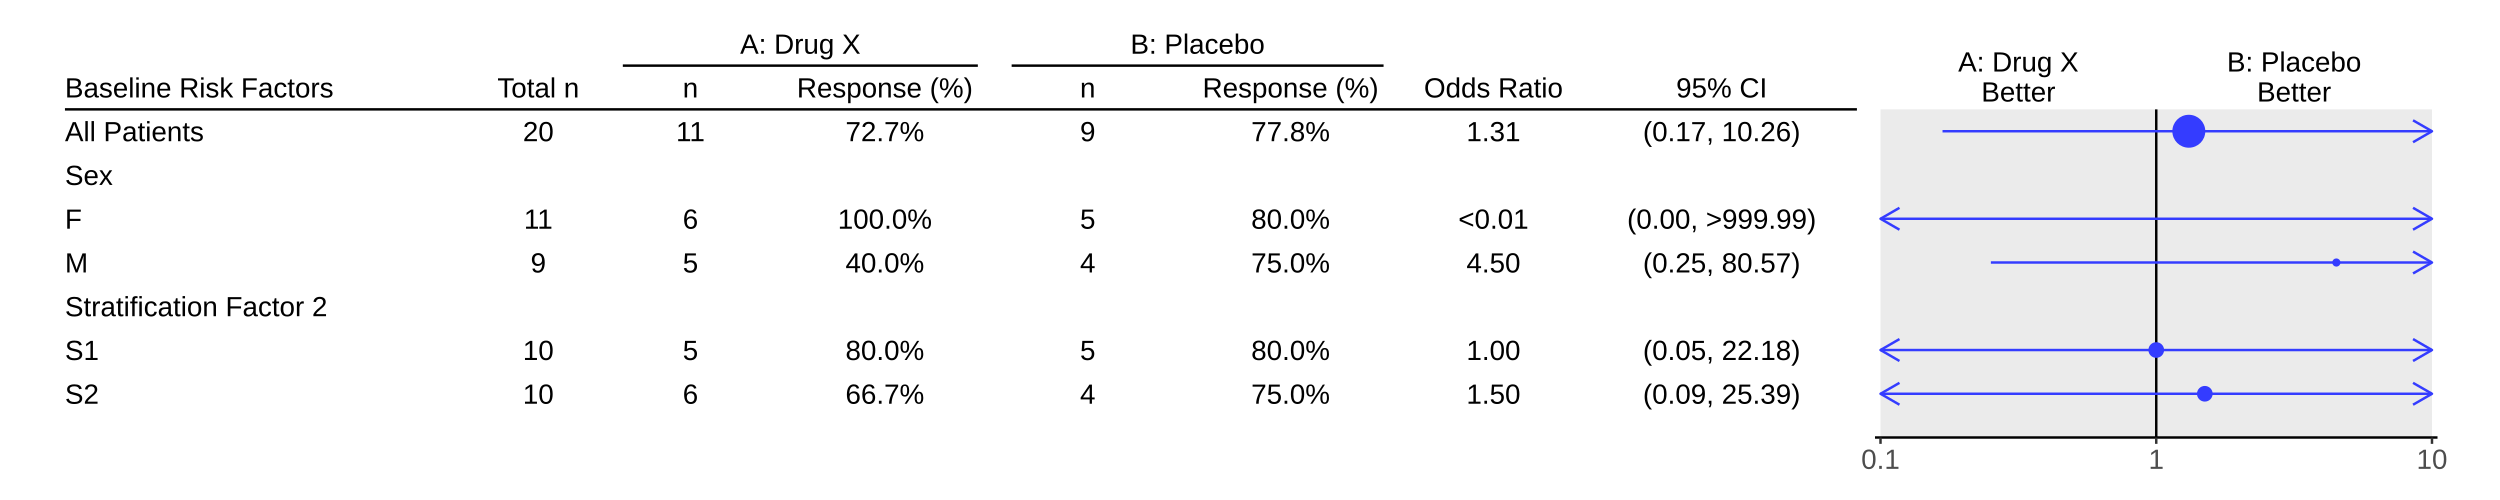
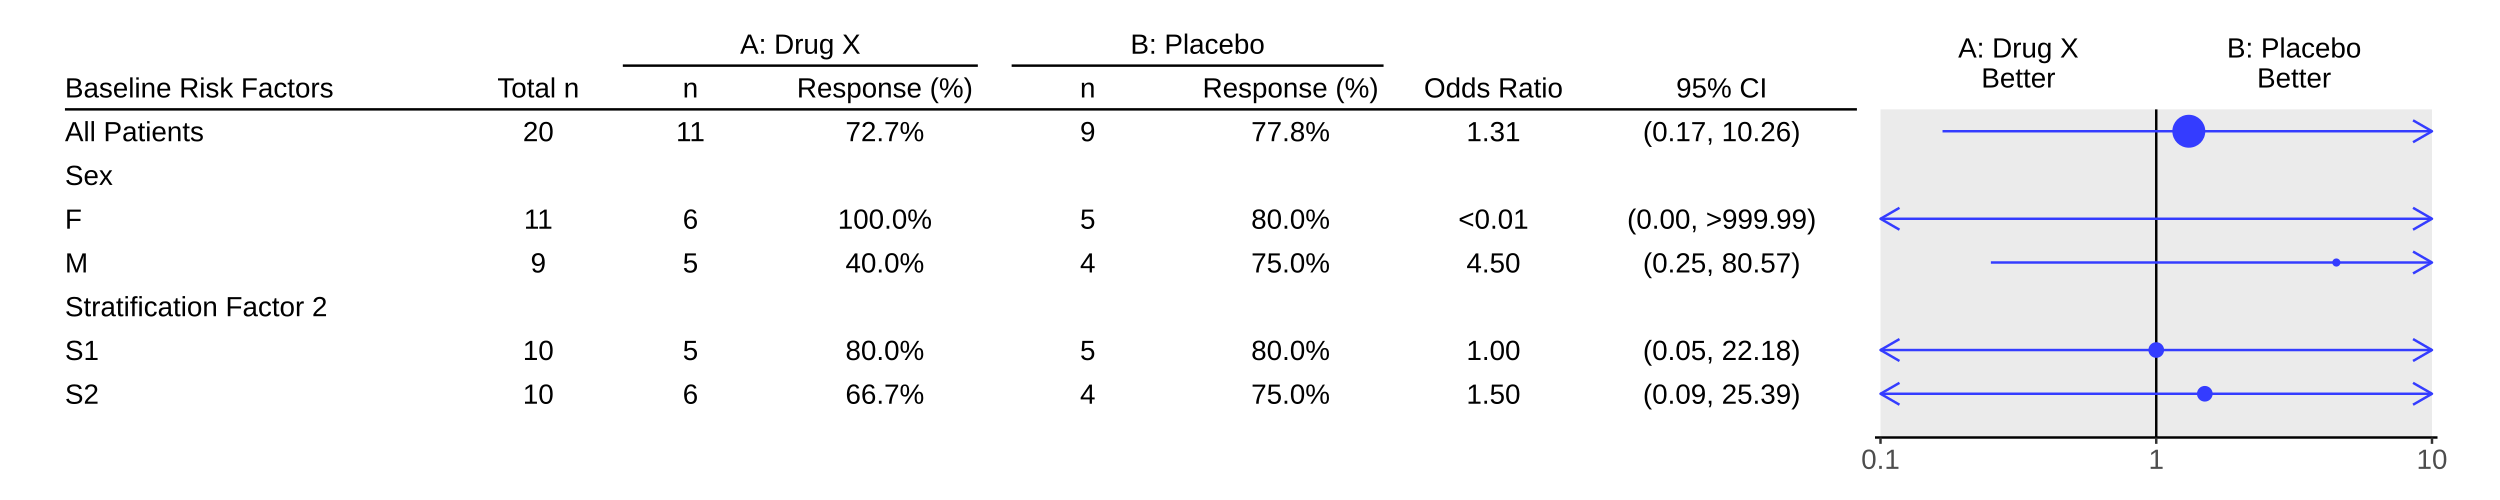
- <svg xmlns="http://www.w3.org/2000/svg" class="svglite" width="1080.00pt" height="216.00pt" viewBox="0 0 1080.00 216.00">
-   <defs>
-     <style type="text/css">
+ <svg xmlns="http://www.w3.org/2000/svg" width="1080.00pt" height="216.00pt" viewBox="0 0 1080.00 216.00">
+   <g class="svglite">
+     <defs>
+       <style type="text/css">
    .svglite line, .svglite polyline, .svglite polygon, .svglite path, .svglite rect, .svglite circle {
      fill: none;
      stroke: #000000;
      stroke-linecap: round;
      stroke-linejoin: round;
      stroke-miterlimit: 10.00;
    }
    .svglite text {
      white-space: pre;
    }
+     .svglite g.glyphgroup path {
+       fill: inherit;
+       stroke: none;
+     }
  </style>
-   </defs>
-   <rect width="100%" height="100%" style="stroke: none; fill: none;" />
-   <defs>
-     <clipPath id="cpMC4wMHwxMDgwLjAwfDAuMDB8MjE2LjAw">
-       <rect x="0.00" y="0.00" width="1080.00" height="216.00" />
-     </clipPath>
-   </defs>
-   <g clip-path="url(#cpMC4wMHwxMDgwLjAwfDAuMDB8MjE2LjAw)">
+     </defs>
+     <rect width="100%" height="100%" style="stroke: none; fill: none;" />
+     <defs>
+       <clipPath id="cpMC4wMHwxMDgwLjAwfDAuMDB8MjE2LjAw">
+         <rect x="0.00" y="0.00" width="1080.00" height="216.00" />
+       </clipPath>
+     </defs>
+     <g clip-path="url(#cpMC4wMHwxMDgwLjAwfDAuMDB8MjE2LjAw)">
</g>
-   <defs>
-     <clipPath id="cpMjAuMjV8ODEwLjAwfDAuMDB8MTg5LjAx">
-       <rect x="20.25" y="0.00" width="789.75" height="189.01" />
-     </clipPath>
-   </defs>
-   <g clip-path="url(#cpMjAuMjV8ODEwLjAwfDAuMDB8MTg5LjAx)">
-     <line x1="28.06" y1="47.25" x2="802.19" y2="47.25" style="stroke-width: 1.07; stroke-linecap: butt;" />
-     <text x="345.75" y="23.20" text-anchor="middle" style="font-size: 12.00px; font-family: &quot;Arial&quot;;" textLength="52.03px" lengthAdjust="spacingAndGlyphs">A: Drug X</text>
-     <line x1="269.06" y1="28.35" x2="422.43" y2="28.35" style="stroke-width: 1.07; stroke-linecap: butt;" />
-     <text x="517.37" y="23.20" text-anchor="middle" style="font-size: 12.00px; font-family: &quot;Arial&quot;;" textLength="58.05px" lengthAdjust="spacingAndGlyphs">B: Placebo</text>
-     <line x1="437.03" y1="28.35" x2="597.70" y2="28.35" style="stroke-width: 1.07; stroke-linecap: butt;" />
-     <text x="28.06" y="42.10" style="font-size: 12.00px; font-family: &quot;Arial&quot;;" textLength="116.06px" lengthAdjust="spacingAndGlyphs">Baseline Risk Factors</text>
-     <text x="28.06" y="61.00" style="font-size: 12.00px; font-family: &quot;Arial&quot;;" textLength="60.03px" lengthAdjust="spacingAndGlyphs">All Patients</text>
-     <text x="28.06" y="79.90" style="font-size: 12.00px; font-family: &quot;Arial&quot;;" textLength="20.69px" lengthAdjust="spacingAndGlyphs">Sex</text>
-     <text x="28.06" y="98.80" style="font-size: 12.00px; font-family: &quot;Arial&quot;;" textLength="27.33px" lengthAdjust="spacingAndGlyphs">      F</text>
-     <text x="28.06" y="117.71" style="font-size: 12.00px; font-family: &quot;Arial&quot;;" textLength="30.00px" lengthAdjust="spacingAndGlyphs">      M</text>
-     <text x="28.06" y="136.61" style="font-size: 12.00px; font-family: &quot;Arial&quot;;" textLength="113.39px" lengthAdjust="spacingAndGlyphs">Stratification Factor 2</text>
-     <text x="28.06" y="155.51" style="font-size: 12.00px; font-family: &quot;Arial&quot;;" textLength="34.68px" lengthAdjust="spacingAndGlyphs">      S1</text>
-     <text x="28.06" y="174.41" style="font-size: 12.00px; font-family: &quot;Arial&quot;;" textLength="34.68px" lengthAdjust="spacingAndGlyphs">      S2</text>
-     <text x="232.55" y="42.10" text-anchor="middle" style="font-size: 12.00px; font-family: &quot;Arial&quot;;" textLength="35.35px" lengthAdjust="spacingAndGlyphs">Total n</text>
-     <text x="232.55" y="61.00" text-anchor="middle" style="font-size: 12.00px; font-family: &quot;Arial&quot;;" textLength="13.35px" lengthAdjust="spacingAndGlyphs">20</text>
-     <text x="232.55" y="98.80" text-anchor="middle" style="font-size: 12.00px; font-family: &quot;Arial&quot;;" textLength="12.46px" lengthAdjust="spacingAndGlyphs">11</text>
-     <text x="232.55" y="117.71" text-anchor="middle" style="font-size: 12.00px; font-family: &quot;Arial&quot;;" textLength="6.67px" lengthAdjust="spacingAndGlyphs">9</text>
-     <text x="232.55" y="155.51" text-anchor="middle" style="font-size: 12.00px; font-family: &quot;Arial&quot;;" textLength="13.35px" lengthAdjust="spacingAndGlyphs">10</text>
-     <text x="232.55" y="174.41" text-anchor="middle" style="font-size: 12.00px; font-family: &quot;Arial&quot;;" textLength="13.35px" lengthAdjust="spacingAndGlyphs">10</text>
-     <text x="298.28" y="42.10" text-anchor="middle" style="font-size: 12.00px; font-family: &quot;Arial&quot;;" textLength="6.67px" lengthAdjust="spacingAndGlyphs">n</text>
-     <text x="298.28" y="61.00" text-anchor="middle" style="font-size: 12.00px; font-family: &quot;Arial&quot;;" textLength="12.46px" lengthAdjust="spacingAndGlyphs">11</text>
-     <text x="298.28" y="98.80" text-anchor="middle" style="font-size: 12.00px; font-family: &quot;Arial&quot;;" textLength="6.67px" lengthAdjust="spacingAndGlyphs">6</text>
-     <text x="298.28" y="117.71" text-anchor="middle" style="font-size: 12.00px; font-family: &quot;Arial&quot;;" textLength="6.67px" lengthAdjust="spacingAndGlyphs">5</text>
-     <text x="298.28" y="155.51" text-anchor="middle" style="font-size: 12.00px; font-family: &quot;Arial&quot;;" textLength="6.67px" lengthAdjust="spacingAndGlyphs">5</text>
-     <text x="298.28" y="174.41" text-anchor="middle" style="font-size: 12.00px; font-family: &quot;Arial&quot;;" textLength="6.67px" lengthAdjust="spacingAndGlyphs">6</text>
-     <text x="382.26" y="42.10" text-anchor="middle" style="font-size: 12.00px; font-family: &quot;Arial&quot;;" textLength="76.05px" lengthAdjust="spacingAndGlyphs">Response (%)</text>
-     <text x="382.26" y="61.00" text-anchor="middle" style="font-size: 12.00px; font-family: &quot;Arial&quot;;" textLength="34.03px" lengthAdjust="spacingAndGlyphs">72.7%</text>
-     <text x="382.26" y="98.80" text-anchor="middle" style="font-size: 12.00px; font-family: &quot;Arial&quot;;" textLength="40.70px" lengthAdjust="spacingAndGlyphs">100.0%</text>
-     <text x="382.26" y="117.71" text-anchor="middle" style="font-size: 12.00px; font-family: &quot;Arial&quot;;" textLength="34.03px" lengthAdjust="spacingAndGlyphs">40.0%</text>
-     <text x="382.26" y="155.51" text-anchor="middle" style="font-size: 12.00px; font-family: &quot;Arial&quot;;" textLength="34.03px" lengthAdjust="spacingAndGlyphs">80.0%</text>
-     <text x="382.26" y="174.41" text-anchor="middle" style="font-size: 12.00px; font-family: &quot;Arial&quot;;" textLength="34.03px" lengthAdjust="spacingAndGlyphs">66.7%</text>
-     <text x="469.90" y="42.10" text-anchor="middle" style="font-size: 12.00px; font-family: &quot;Arial&quot;;" textLength="6.67px" lengthAdjust="spacingAndGlyphs">n</text>
-     <text x="469.90" y="61.00" text-anchor="middle" style="font-size: 12.00px; font-family: &quot;Arial&quot;;" textLength="6.67px" lengthAdjust="spacingAndGlyphs">9</text>
-     <text x="469.90" y="98.80" text-anchor="middle" style="font-size: 12.00px; font-family: &quot;Arial&quot;;" textLength="6.67px" lengthAdjust="spacingAndGlyphs">5</text>
-     <text x="469.90" y="117.71" text-anchor="middle" style="font-size: 12.00px; font-family: &quot;Arial&quot;;" textLength="6.67px" lengthAdjust="spacingAndGlyphs">4</text>
-     <text x="469.90" y="155.51" text-anchor="middle" style="font-size: 12.00px; font-family: &quot;Arial&quot;;" textLength="6.67px" lengthAdjust="spacingAndGlyphs">5</text>
-     <text x="469.90" y="174.41" text-anchor="middle" style="font-size: 12.00px; font-family: &quot;Arial&quot;;" textLength="6.67px" lengthAdjust="spacingAndGlyphs">4</text>
-     <text x="557.53" y="42.10" text-anchor="middle" style="font-size: 12.00px; font-family: &quot;Arial&quot;;" textLength="76.05px" lengthAdjust="spacingAndGlyphs">Response (%)</text>
-     <text x="557.53" y="61.00" text-anchor="middle" style="font-size: 12.00px; font-family: &quot;Arial&quot;;" textLength="34.03px" lengthAdjust="spacingAndGlyphs">77.8%</text>
-     <text x="557.53" y="98.80" text-anchor="middle" style="font-size: 12.00px; font-family: &quot;Arial&quot;;" textLength="34.03px" lengthAdjust="spacingAndGlyphs">80.0%</text>
-     <text x="557.53" y="117.71" text-anchor="middle" style="font-size: 12.00px; font-family: &quot;Arial&quot;;" textLength="34.03px" lengthAdjust="spacingAndGlyphs">75.0%</text>
-     <text x="557.53" y="155.51" text-anchor="middle" style="font-size: 12.00px; font-family: &quot;Arial&quot;;" textLength="34.03px" lengthAdjust="spacingAndGlyphs">80.0%</text>
-     <text x="557.53" y="174.41" text-anchor="middle" style="font-size: 12.00px; font-family: &quot;Arial&quot;;" textLength="34.03px" lengthAdjust="spacingAndGlyphs">75.0%</text>
-     <text x="645.17" y="42.10" text-anchor="middle" style="font-size: 12.00px; font-family: &quot;Arial&quot;;" textLength="60.04px" lengthAdjust="spacingAndGlyphs">Odds Ratio</text>
-     <text x="645.17" y="61.00" text-anchor="middle" style="font-size: 12.00px; font-family: &quot;Arial&quot;;" textLength="23.36px" lengthAdjust="spacingAndGlyphs">1.31</text>
-     <text x="645.17" y="98.80" text-anchor="middle" style="font-size: 12.00px; font-family: &quot;Arial&quot;;" textLength="30.37px" lengthAdjust="spacingAndGlyphs">&lt;0.01</text>
-     <text x="645.17" y="117.71" text-anchor="middle" style="font-size: 12.00px; font-family: &quot;Arial&quot;;" textLength="23.36px" lengthAdjust="spacingAndGlyphs">4.50</text>
-     <text x="645.17" y="155.51" text-anchor="middle" style="font-size: 12.00px; font-family: &quot;Arial&quot;;" textLength="23.36px" lengthAdjust="spacingAndGlyphs">1.00</text>
-     <text x="645.17" y="174.41" text-anchor="middle" style="font-size: 12.00px; font-family: &quot;Arial&quot;;" textLength="23.36px" lengthAdjust="spacingAndGlyphs">1.50</text>
-     <text x="743.76" y="42.10" text-anchor="middle" style="font-size: 12.00px; font-family: &quot;Arial&quot;;" textLength="39.36px" lengthAdjust="spacingAndGlyphs">95% CI</text>
-     <text x="743.76" y="61.00" text-anchor="middle" style="font-size: 12.00px; font-family: &quot;Arial&quot;;" textLength="68.05px" lengthAdjust="spacingAndGlyphs">(0.17, 10.26)</text>
-     <text x="743.76" y="98.80" text-anchor="middle" style="font-size: 12.00px; font-family: &quot;Arial&quot;;" textLength="81.73px" lengthAdjust="spacingAndGlyphs">(0.00, &gt;999.99)</text>
-     <text x="743.76" y="117.71" text-anchor="middle" style="font-size: 12.00px; font-family: &quot;Arial&quot;;" textLength="68.05px" lengthAdjust="spacingAndGlyphs">(0.25, 80.57)</text>
-     <text x="743.76" y="155.51" text-anchor="middle" style="font-size: 12.00px; font-family: &quot;Arial&quot;;" textLength="68.05px" lengthAdjust="spacingAndGlyphs">(0.05, 22.18)</text>
-     <text x="743.76" y="174.41" text-anchor="middle" style="font-size: 12.00px; font-family: &quot;Arial&quot;;" textLength="68.05px" lengthAdjust="spacingAndGlyphs">(0.09, 25.39)</text>
-   </g>
-   <g clip-path="url(#cpMC4wMHwxMDgwLjAwfDAuMDB8MjE2LjAw)">
+     <defs>
+       <clipPath id="cpMC4wMHw4MTAuMDB8MC4wMHwyMTYuMDA=">
+         <rect x="0.00" y="0.00" width="810.00" height="216.00" />
+       </clipPath>
+     </defs>
+     <g clip-path="url(#cpMC4wMHw4MTAuMDB8MC4wMHwyMTYuMDA=)">
+       <rect x="0.00" y="-0" width="810.00" height="216.00" style="stroke-width: 0.00; stroke: none;" />
+     </g>
+     <g clip-path="url(#cpMC4wMHwxMDgwLjAwfDAuMDB8MjE2LjAw)">
</g>
-   <defs>
-     <clipPath id="cpODEwLjAwfDEwODAuMDB8MC4wMHwyMTYuMDA=">
-       <rect x="810.00" y="0.00" width="270.00" height="216.00" />
-     </clipPath>
-   </defs>
-   <g clip-path="url(#cpODEwLjAwfDEwODAuMDB8MC4wMHwyMTYuMDA=)">
-     <rect x="810.00" y="0.00" width="270.00" height="216.00" style="stroke-width: 1.07; stroke: none;" />
-   </g>
-   <g clip-path="url(#cpMC4wMHwxMDgwLjAwfDAuMDB8MjE2LjAw)">
-     <rect x="810.00" y="0.00" width="243.00" height="189.01" style="stroke-width: 1.07; stroke: none;" />
-     <rect x="812.38" y="47.25" width="238.24" height="141.76" style="stroke-width: 1.07; stroke: none; stroke-linecap: butt; stroke-linejoin: miter; fill: #EBEBEB;" />
-     <line x1="931.50" y1="189.01" x2="931.50" y2="47.25" style="stroke-width: 1.07; stroke-linecap: butt;" />
-     <text x="871.94" y="30.90" text-anchor="middle" style="font-size: 12.00px; font-family: &quot;Arial&quot;;" textLength="52.03px" lengthAdjust="spacingAndGlyphs">A: Drug X</text>
-     <text x="871.94" y="43.86" text-anchor="middle" style="font-size: 12.00px; font-family: &quot;Arial&quot;;" textLength="32.02px" lengthAdjust="spacingAndGlyphs">Better</text>
-     <text x="991.06" y="30.90" text-anchor="middle" style="font-size: 12.00px; font-family: &quot;Arial&quot;;" textLength="58.05px" lengthAdjust="spacingAndGlyphs">B: Placebo</text>
-     <text x="991.06" y="43.86" text-anchor="middle" style="font-size: 12.00px; font-family: &quot;Arial&quot;;" textLength="32.02px" lengthAdjust="spacingAndGlyphs">Better</text>
-     <circle cx="945.57" cy="56.70" r="6.76" style="stroke-width: 0.71; stroke: #343CFF; fill: #343CFF;" />
-     <circle cx="1009.31" cy="113.41" r="1.42" style="stroke-width: 0.71; stroke: #343CFF; fill: #343CFF;" />
-     <circle cx="931.50" cy="151.21" r="3.03" style="stroke-width: 0.71; stroke: #343CFF; fill: #343CFF;" />
-     <circle cx="952.48" cy="170.11" r="3.03" style="stroke-width: 0.71; stroke: #343CFF; fill: #343CFF;" />
-     <line x1="839.17" y1="56.70" x2="1050.62" y2="56.70" style="stroke-width: 1.07; stroke: #343CFF; stroke-linecap: butt;" />
-     <polyline points="1042.43,61.43 1050.62,56.70 1042.43,51.98 " style="stroke-width: 1.07; stroke: #343CFF; stroke-linecap: butt;" />
-     <line x1="812.38" y1="94.51" x2="1050.62" y2="94.51" style="stroke-width: 1.07; stroke: #343CFF; stroke-linecap: butt;" />
-     <polyline points="820.57,89.78 812.38,94.51 820.57,99.23 " style="stroke-width: 1.07; stroke: #343CFF; stroke-linecap: butt;" />
-     <polyline points="1042.43,99.23 1050.62,94.51 1042.43,89.78 " style="stroke-width: 1.07; stroke: #343CFF; stroke-linecap: butt;" />
-     <line x1="860.06" y1="113.41" x2="1050.62" y2="113.41" style="stroke-width: 1.07; stroke: #343CFF; stroke-linecap: butt;" />
-     <polyline points="1042.43,118.13 1050.62,113.41 1042.43,108.68 " style="stroke-width: 1.07; stroke: #343CFF; stroke-linecap: butt;" />
-     <line x1="812.38" y1="151.21" x2="1050.62" y2="151.21" style="stroke-width: 1.07; stroke: #343CFF; stroke-linecap: butt;" />
-     <polyline points="820.57,146.48 812.38,151.21 820.57,155.94 " style="stroke-width: 1.07; stroke: #343CFF; stroke-linecap: butt;" />
-     <polyline points="1042.43,155.94 1050.62,151.21 1042.43,146.48 " style="stroke-width: 1.07; stroke: #343CFF; stroke-linecap: butt;" />
-     <line x1="812.38" y1="170.11" x2="1050.62" y2="170.11" style="stroke-width: 1.07; stroke: #343CFF; stroke-linecap: butt;" />
-     <polyline points="820.57,165.39 812.38,170.11 820.57,174.84 " style="stroke-width: 1.07; stroke: #343CFF; stroke-linecap: butt;" />
-     <polyline points="1042.43,174.84 1050.62,170.11 1042.43,165.39 " style="stroke-width: 1.07; stroke: #343CFF; stroke-linecap: butt;" />
-     <polyline points="810.00,189.01 1053.00,189.01 " style="stroke-width: 1.07; stroke-linecap: butt;" />
-     <polyline points="812.38,191.75 812.38,189.01 " style="stroke-width: 1.07; stroke: #333333; stroke-linecap: butt;" />
-     <polyline points="931.50,191.75 931.50,189.01 " style="stroke-width: 1.07; stroke: #333333; stroke-linecap: butt;" />
-     <polyline points="1050.62,191.75 1050.62,189.01 " style="stroke-width: 1.07; stroke: #333333; stroke-linecap: butt;" />
-     <text x="812.38" y="202.54" text-anchor="middle" style="font-size: 12.00px;fill: #4D4D4D; font-family: &quot;Arial&quot;;" textLength="16.68px" lengthAdjust="spacingAndGlyphs">0.1</text>
-     <text x="931.50" y="202.54" text-anchor="middle" style="font-size: 12.00px;fill: #4D4D4D; font-family: &quot;Arial&quot;;" textLength="6.67px" lengthAdjust="spacingAndGlyphs">1</text>
-     <text x="1050.62" y="202.54" text-anchor="middle" style="font-size: 12.00px;fill: #4D4D4D; font-family: &quot;Arial&quot;;" textLength="13.35px" lengthAdjust="spacingAndGlyphs">10</text>
+     <defs>
+       <clipPath id="cpMjAuMjV8ODEwLjAwfDAuMDB8MTg5LjAx">
+         <rect x="20.25" y="0.00" width="789.75" height="189.01" />
+       </clipPath>
+     </defs>
+     <g clip-path="url(#cpMjAuMjV8ODEwLjAwfDAuMDB8MTg5LjAx)">
+       <line x1="28.06" y1="47.25" x2="802.19" y2="47.25" style="stroke-width: 1.07; stroke-linecap: butt;" />
+       <text x="345.75" y="23.20" text-anchor="middle" style="font-size: 12.00px; font-family: &quot;Arial&quot;;" textLength="52.00px" lengthAdjust="spacingAndGlyphs">A: Drug X</text>
+       <line x1="269.06" y1="28.35" x2="422.43" y2="28.35" style="stroke-width: 1.07; stroke-linecap: butt;" />
+       <text x="517.37" y="23.20" text-anchor="middle" style="font-size: 12.00px; font-family: &quot;Arial&quot;;" textLength="58.02px" lengthAdjust="spacingAndGlyphs">B: Placebo</text>
+       <line x1="437.03" y1="28.35" x2="597.70" y2="28.35" style="stroke-width: 1.07; stroke-linecap: butt;" />
+       <text x="28.06" y="42.10" style="font-size: 12.00px; font-family: &quot;Arial&quot;;" textLength="116.03px" lengthAdjust="spacingAndGlyphs">Baseline Risk Factors</text>
+       <text x="28.06" y="61.00" style="font-size: 12.00px; font-family: &quot;Arial&quot;;" textLength="60.02px" lengthAdjust="spacingAndGlyphs">All Patients</text>
+       <text x="28.06" y="79.90" style="font-size: 12.00px; font-family: &quot;Arial&quot;;" textLength="20.67px" lengthAdjust="spacingAndGlyphs">Sex</text>
+       <text x="28.06" y="98.80" style="font-size: 12.00px; font-family: &quot;Arial&quot;;" textLength="27.30px" lengthAdjust="spacingAndGlyphs">      F</text>
+       <text x="28.06" y="117.71" style="font-size: 12.00px; font-family: &quot;Arial&quot;;" textLength="29.97px" lengthAdjust="spacingAndGlyphs">      M</text>
+       <text x="28.06" y="136.61" style="font-size: 12.00px; font-family: &quot;Arial&quot;;" textLength="113.34px" lengthAdjust="spacingAndGlyphs">Stratification Factor 2</text>
+       <text x="28.06" y="155.51" style="font-size: 12.00px; font-family: &quot;Arial&quot;;" textLength="34.64px" lengthAdjust="spacingAndGlyphs">      S1</text>
+       <text x="28.06" y="174.41" style="font-size: 12.00px; font-family: &quot;Arial&quot;;" textLength="34.64px" lengthAdjust="spacingAndGlyphs">      S2</text>
+       <text x="232.55" y="42.10" text-anchor="middle" style="font-size: 12.00px; font-family: &quot;Arial&quot;;" textLength="35.34px" lengthAdjust="spacingAndGlyphs">Total n</text>
+       <text x="232.55" y="61.00" text-anchor="middle" style="font-size: 12.00px; font-family: &quot;Arial&quot;;" textLength="13.34px" lengthAdjust="spacingAndGlyphs">20</text>
+       <text x="232.55" y="98.80" text-anchor="middle" style="font-size: 12.00px; font-family: &quot;Arial&quot;;" textLength="12.45px" lengthAdjust="spacingAndGlyphs">11</text>
+       <text x="232.55" y="117.71" text-anchor="middle" style="font-size: 12.00px; font-family: &quot;Arial&quot;;" textLength="6.67px" lengthAdjust="spacingAndGlyphs">9</text>
+       <text x="232.55" y="155.51" text-anchor="middle" style="font-size: 12.00px; font-family: &quot;Arial&quot;;" textLength="13.34px" lengthAdjust="spacingAndGlyphs">10</text>
+       <text x="232.55" y="174.41" text-anchor="middle" style="font-size: 12.00px; font-family: &quot;Arial&quot;;" textLength="13.34px" lengthAdjust="spacingAndGlyphs">10</text>
+       <text x="298.28" y="42.10" text-anchor="middle" style="font-size: 12.00px; font-family: &quot;Arial&quot;;" textLength="6.67px" lengthAdjust="spacingAndGlyphs">n</text>
+       <text x="298.28" y="61.00" text-anchor="middle" style="font-size: 12.00px; font-family: &quot;Arial&quot;;" textLength="12.45px" lengthAdjust="spacingAndGlyphs">11</text>
+       <text x="298.28" y="98.80" text-anchor="middle" style="font-size: 12.00px; font-family: &quot;Arial&quot;;" textLength="6.67px" lengthAdjust="spacingAndGlyphs">6</text>
+       <text x="298.28" y="117.71" text-anchor="middle" style="font-size: 12.00px; font-family: &quot;Arial&quot;;" textLength="6.67px" lengthAdjust="spacingAndGlyphs">5</text>
+       <text x="298.28" y="155.51" text-anchor="middle" style="font-size: 12.00px; font-family: &quot;Arial&quot;;" textLength="6.67px" lengthAdjust="spacingAndGlyphs">5</text>
+       <text x="298.28" y="174.41" text-anchor="middle" style="font-size: 12.00px; font-family: &quot;Arial&quot;;" textLength="6.67px" lengthAdjust="spacingAndGlyphs">6</text>
+       <text x="382.26" y="42.10" text-anchor="middle" style="font-size: 12.00px; font-family: &quot;Arial&quot;;" textLength="76.03px" lengthAdjust="spacingAndGlyphs">Response (%)</text>
+       <text x="382.26" y="61.00" text-anchor="middle" style="font-size: 12.00px; font-family: &quot;Arial&quot;;" textLength="34.02px" lengthAdjust="spacingAndGlyphs">72.7%</text>
+       <text x="382.26" y="98.80" text-anchor="middle" style="font-size: 12.00px; font-family: &quot;Arial&quot;;" textLength="40.69px" lengthAdjust="spacingAndGlyphs">100.0%</text>
+       <text x="382.26" y="117.71" text-anchor="middle" style="font-size: 12.00px; font-family: &quot;Arial&quot;;" textLength="34.02px" lengthAdjust="spacingAndGlyphs">40.0%</text>
+       <text x="382.26" y="155.51" text-anchor="middle" style="font-size: 12.00px; font-family: &quot;Arial&quot;;" textLength="34.02px" lengthAdjust="spacingAndGlyphs">80.0%</text>
+       <text x="382.26" y="174.41" text-anchor="middle" style="font-size: 12.00px; font-family: &quot;Arial&quot;;" textLength="34.02px" lengthAdjust="spacingAndGlyphs">66.7%</text>
+       <text x="469.90" y="42.10" text-anchor="middle" style="font-size: 12.00px; font-family: &quot;Arial&quot;;" textLength="6.67px" lengthAdjust="spacingAndGlyphs">n</text>
+       <text x="469.90" y="61.00" text-anchor="middle" style="font-size: 12.00px; font-family: &quot;Arial&quot;;" textLength="6.67px" lengthAdjust="spacingAndGlyphs">9</text>
+       <text x="469.90" y="98.80" text-anchor="middle" style="font-size: 12.00px; font-family: &quot;Arial&quot;;" textLength="6.67px" lengthAdjust="spacingAndGlyphs">5</text>
+       <text x="469.90" y="117.71" text-anchor="middle" style="font-size: 12.00px; font-family: &quot;Arial&quot;;" textLength="6.67px" lengthAdjust="spacingAndGlyphs">4</text>
+       <text x="469.90" y="155.51" text-anchor="middle" style="font-size: 12.00px; font-family: &quot;Arial&quot;;" textLength="6.67px" lengthAdjust="spacingAndGlyphs">5</text>
+       <text x="469.90" y="174.41" text-anchor="middle" style="font-size: 12.00px; font-family: &quot;Arial&quot;;" textLength="6.67px" lengthAdjust="spacingAndGlyphs">4</text>
+       <text x="557.53" y="42.10" text-anchor="middle" style="font-size: 12.00px; font-family: &quot;Arial&quot;;" textLength="76.03px" lengthAdjust="spacingAndGlyphs">Response (%)</text>
+       <text x="557.53" y="61.00" text-anchor="middle" style="font-size: 12.00px; font-family: &quot;Arial&quot;;" textLength="34.02px" lengthAdjust="spacingAndGlyphs">77.8%</text>
+       <text x="557.53" y="98.80" text-anchor="middle" style="font-size: 12.00px; font-family: &quot;Arial&quot;;" textLength="34.02px" lengthAdjust="spacingAndGlyphs">80.0%</text>
+       <text x="557.53" y="117.71" text-anchor="middle" style="font-size: 12.00px; font-family: &quot;Arial&quot;;" textLength="34.02px" lengthAdjust="spacingAndGlyphs">75.0%</text>
+       <text x="557.53" y="155.51" text-anchor="middle" style="font-size: 12.00px; font-family: &quot;Arial&quot;;" textLength="34.02px" lengthAdjust="spacingAndGlyphs">80.0%</text>
+       <text x="557.53" y="174.41" text-anchor="middle" style="font-size: 12.00px; font-family: &quot;Arial&quot;;" textLength="34.02px" lengthAdjust="spacingAndGlyphs">75.0%</text>
+       <text x="645.17" y="42.10" text-anchor="middle" style="font-size: 12.00px; font-family: &quot;Arial&quot;;" textLength="60.02px" lengthAdjust="spacingAndGlyphs">Odds Ratio</text>
+       <text x="645.17" y="61.00" text-anchor="middle" style="font-size: 12.00px; font-family: &quot;Arial&quot;;" textLength="23.34px" lengthAdjust="spacingAndGlyphs">1.31</text>
+       <text x="645.17" y="98.80" text-anchor="middle" style="font-size: 12.00px; font-family: &quot;Arial&quot;;" textLength="30.36px" lengthAdjust="spacingAndGlyphs">&lt;0.01</text>
+       <text x="645.17" y="117.71" text-anchor="middle" style="font-size: 12.00px; font-family: &quot;Arial&quot;;" textLength="23.34px" lengthAdjust="spacingAndGlyphs">4.50</text>
+       <text x="645.17" y="155.51" text-anchor="middle" style="font-size: 12.00px; font-family: &quot;Arial&quot;;" textLength="23.34px" lengthAdjust="spacingAndGlyphs">1.00</text>
+       <text x="645.17" y="174.41" text-anchor="middle" style="font-size: 12.00px; font-family: &quot;Arial&quot;;" textLength="23.34px" lengthAdjust="spacingAndGlyphs">1.50</text>
+       <text x="743.76" y="42.10" text-anchor="middle" style="font-size: 12.00px; font-family: &quot;Arial&quot;;" textLength="39.34px" lengthAdjust="spacingAndGlyphs">95% CI</text>
+       <text x="743.76" y="61.00" text-anchor="middle" style="font-size: 12.00px; font-family: &quot;Arial&quot;;" textLength="68.02px" lengthAdjust="spacingAndGlyphs">(0.17, 10.26)</text>
+       <text x="743.76" y="98.80" text-anchor="middle" style="font-size: 12.00px; font-family: &quot;Arial&quot;;" textLength="81.70px" lengthAdjust="spacingAndGlyphs">(0.00, &gt;999.99)</text>
+       <text x="743.76" y="117.71" text-anchor="middle" style="font-size: 12.00px; font-family: &quot;Arial&quot;;" textLength="68.02px" lengthAdjust="spacingAndGlyphs">(0.25, 80.57)</text>
+       <text x="743.76" y="155.51" text-anchor="middle" style="font-size: 12.00px; font-family: &quot;Arial&quot;;" textLength="68.02px" lengthAdjust="spacingAndGlyphs">(0.05, 22.18)</text>
+       <text x="743.76" y="174.41" text-anchor="middle" style="font-size: 12.00px; font-family: &quot;Arial&quot;;" textLength="68.02px" lengthAdjust="spacingAndGlyphs">(0.09, 25.39)</text>
+     </g>
+     <g clip-path="url(#cpMC4wMHwxMDgwLjAwfDAuMDB8MjE2LjAw)">
+ </g>
+     <defs>
+       <clipPath id="cpODEwLjAwfDEwODAuMDB8MC4wMHwyMTYuMDA=">
+         <rect x="810.00" y="0.00" width="270.00" height="216.00" />
+       </clipPath>
+     </defs>
+     <g clip-path="url(#cpODEwLjAwfDEwODAuMDB8MC4wMHwyMTYuMDA=)">
+       <rect x="810.00" y="0.00" width="270.00" height="216.00" style="stroke-width: 1.07; stroke: none;" />
+     </g>
+     <g clip-path="url(#cpMC4wMHwxMDgwLjAwfDAuMDB8MjE2LjAw)">
+       <rect x="810.00" y="0.00" width="243.00" height="189.01" style="stroke-width: 1.07; stroke: none;" />
+       <rect x="812.38" y="47.25" width="238.24" height="141.76" style="stroke-width: 1.07; stroke: none; stroke-linecap: butt; stroke-linejoin: miter; fill: #EBEBEB;" />
+       <line x1="931.50" y1="189.01" x2="931.50" y2="47.25" style="stroke-width: 1.07; stroke-linecap: butt;" />
+       <text x="871.94" y="24.84" text-anchor="middle" style="font-size: 12.00px; font-family: &quot;Arial&quot;;" textLength="52.00px" lengthAdjust="spacingAndGlyphs">A: Drug X</text>
+       <text x="871.94" y="37.80" text-anchor="middle" style="font-size: 12.00px; font-family: &quot;Arial&quot;;" textLength="32.00px" lengthAdjust="spacingAndGlyphs">Better</text>
+       <text x="991.06" y="24.84" text-anchor="middle" style="font-size: 12.00px; font-family: &quot;Arial&quot;;" textLength="58.02px" lengthAdjust="spacingAndGlyphs">B: Placebo</text>
+       <text x="991.06" y="37.80" text-anchor="middle" style="font-size: 12.00px; font-family: &quot;Arial&quot;;" textLength="32.00px" lengthAdjust="spacingAndGlyphs">Better</text>
+       <circle cx="945.57" cy="56.70" r="6.76" style="stroke-width: 0.71; stroke: #343CFF; fill: #343CFF;" />
+       <circle cx="1009.31" cy="113.41" r="1.42" style="stroke-width: 0.71; stroke: #343CFF; fill: #343CFF;" />
+       <circle cx="931.50" cy="151.21" r="3.03" style="stroke-width: 0.71; stroke: #343CFF; fill: #343CFF;" />
+       <circle cx="952.48" cy="170.11" r="3.03" style="stroke-width: 0.71; stroke: #343CFF; fill: #343CFF;" />
+       <line x1="839.17" y1="56.70" x2="1050.62" y2="56.70" style="stroke-width: 1.07; stroke: #343CFF; stroke-linecap: butt;" />
+       <polyline points="1042.43,61.43 1050.62,56.70 1042.43,51.98 " style="stroke-width: 1.07; stroke: #343CFF; stroke-linecap: butt;" />
+       <line x1="812.38" y1="94.51" x2="1050.62" y2="94.51" style="stroke-width: 1.07; stroke: #343CFF; stroke-linecap: butt;" />
+       <polyline points="820.57,89.78 812.38,94.51 820.57,99.23 " style="stroke-width: 1.07; stroke: #343CFF; stroke-linecap: butt;" />
+       <polyline points="1042.43,99.23 1050.62,94.51 1042.43,89.78 " style="stroke-width: 1.07; stroke: #343CFF; stroke-linecap: butt;" />
+       <line x1="860.06" y1="113.41" x2="1050.62" y2="113.41" style="stroke-width: 1.07; stroke: #343CFF; stroke-linecap: butt;" />
+       <polyline points="1042.43,118.13 1050.62,113.41 1042.43,108.68 " style="stroke-width: 1.07; stroke: #343CFF; stroke-linecap: butt;" />
+       <line x1="812.38" y1="151.21" x2="1050.62" y2="151.21" style="stroke-width: 1.07; stroke: #343CFF; stroke-linecap: butt;" />
+       <polyline points="820.57,146.48 812.38,151.21 820.57,155.94 " style="stroke-width: 1.07; stroke: #343CFF; stroke-linecap: butt;" />
+       <polyline points="1042.43,155.94 1050.62,151.21 1042.43,146.48 " style="stroke-width: 1.07; stroke: #343CFF; stroke-linecap: butt;" />
+       <line x1="812.38" y1="170.11" x2="1050.62" y2="170.11" style="stroke-width: 1.07; stroke: #343CFF; stroke-linecap: butt;" />
+       <polyline points="820.57,165.39 812.38,170.11 820.57,174.84 " style="stroke-width: 1.07; stroke: #343CFF; stroke-linecap: butt;" />
+       <polyline points="1042.43,174.84 1050.62,170.11 1042.43,165.39 " style="stroke-width: 1.07; stroke: #343CFF; stroke-linecap: butt;" />
+       <polyline points="810.00,189.01 1053.00,189.01 " style="stroke-width: 1.07; stroke-linecap: butt;" />
+       <polyline points="812.38,191.75 812.38,189.01 " style="stroke-width: 1.07; stroke: #333333; stroke-linecap: butt;" />
+       <polyline points="931.50,191.75 931.50,189.01 " style="stroke-width: 1.07; stroke: #333333; stroke-linecap: butt;" />
+       <polyline points="1050.62,191.75 1050.62,189.01 " style="stroke-width: 1.07; stroke: #333333; stroke-linecap: butt;" />
+       <text x="812.38" y="202.54" text-anchor="middle" style="font-size: 12.00px;fill: #4D4D4D; font-family: &quot;Arial&quot;;" textLength="16.67px" lengthAdjust="spacingAndGlyphs">0.1</text>
+       <text x="931.50" y="202.54" text-anchor="middle" style="font-size: 12.00px;fill: #4D4D4D; font-family: &quot;Arial&quot;;" textLength="6.67px" lengthAdjust="spacingAndGlyphs">1</text>
+       <text x="1050.62" y="202.54" text-anchor="middle" style="font-size: 12.00px;fill: #4D4D4D; font-family: &quot;Arial&quot;;" textLength="13.34px" lengthAdjust="spacingAndGlyphs">10</text>
+     </g>
  </g>
</svg>
